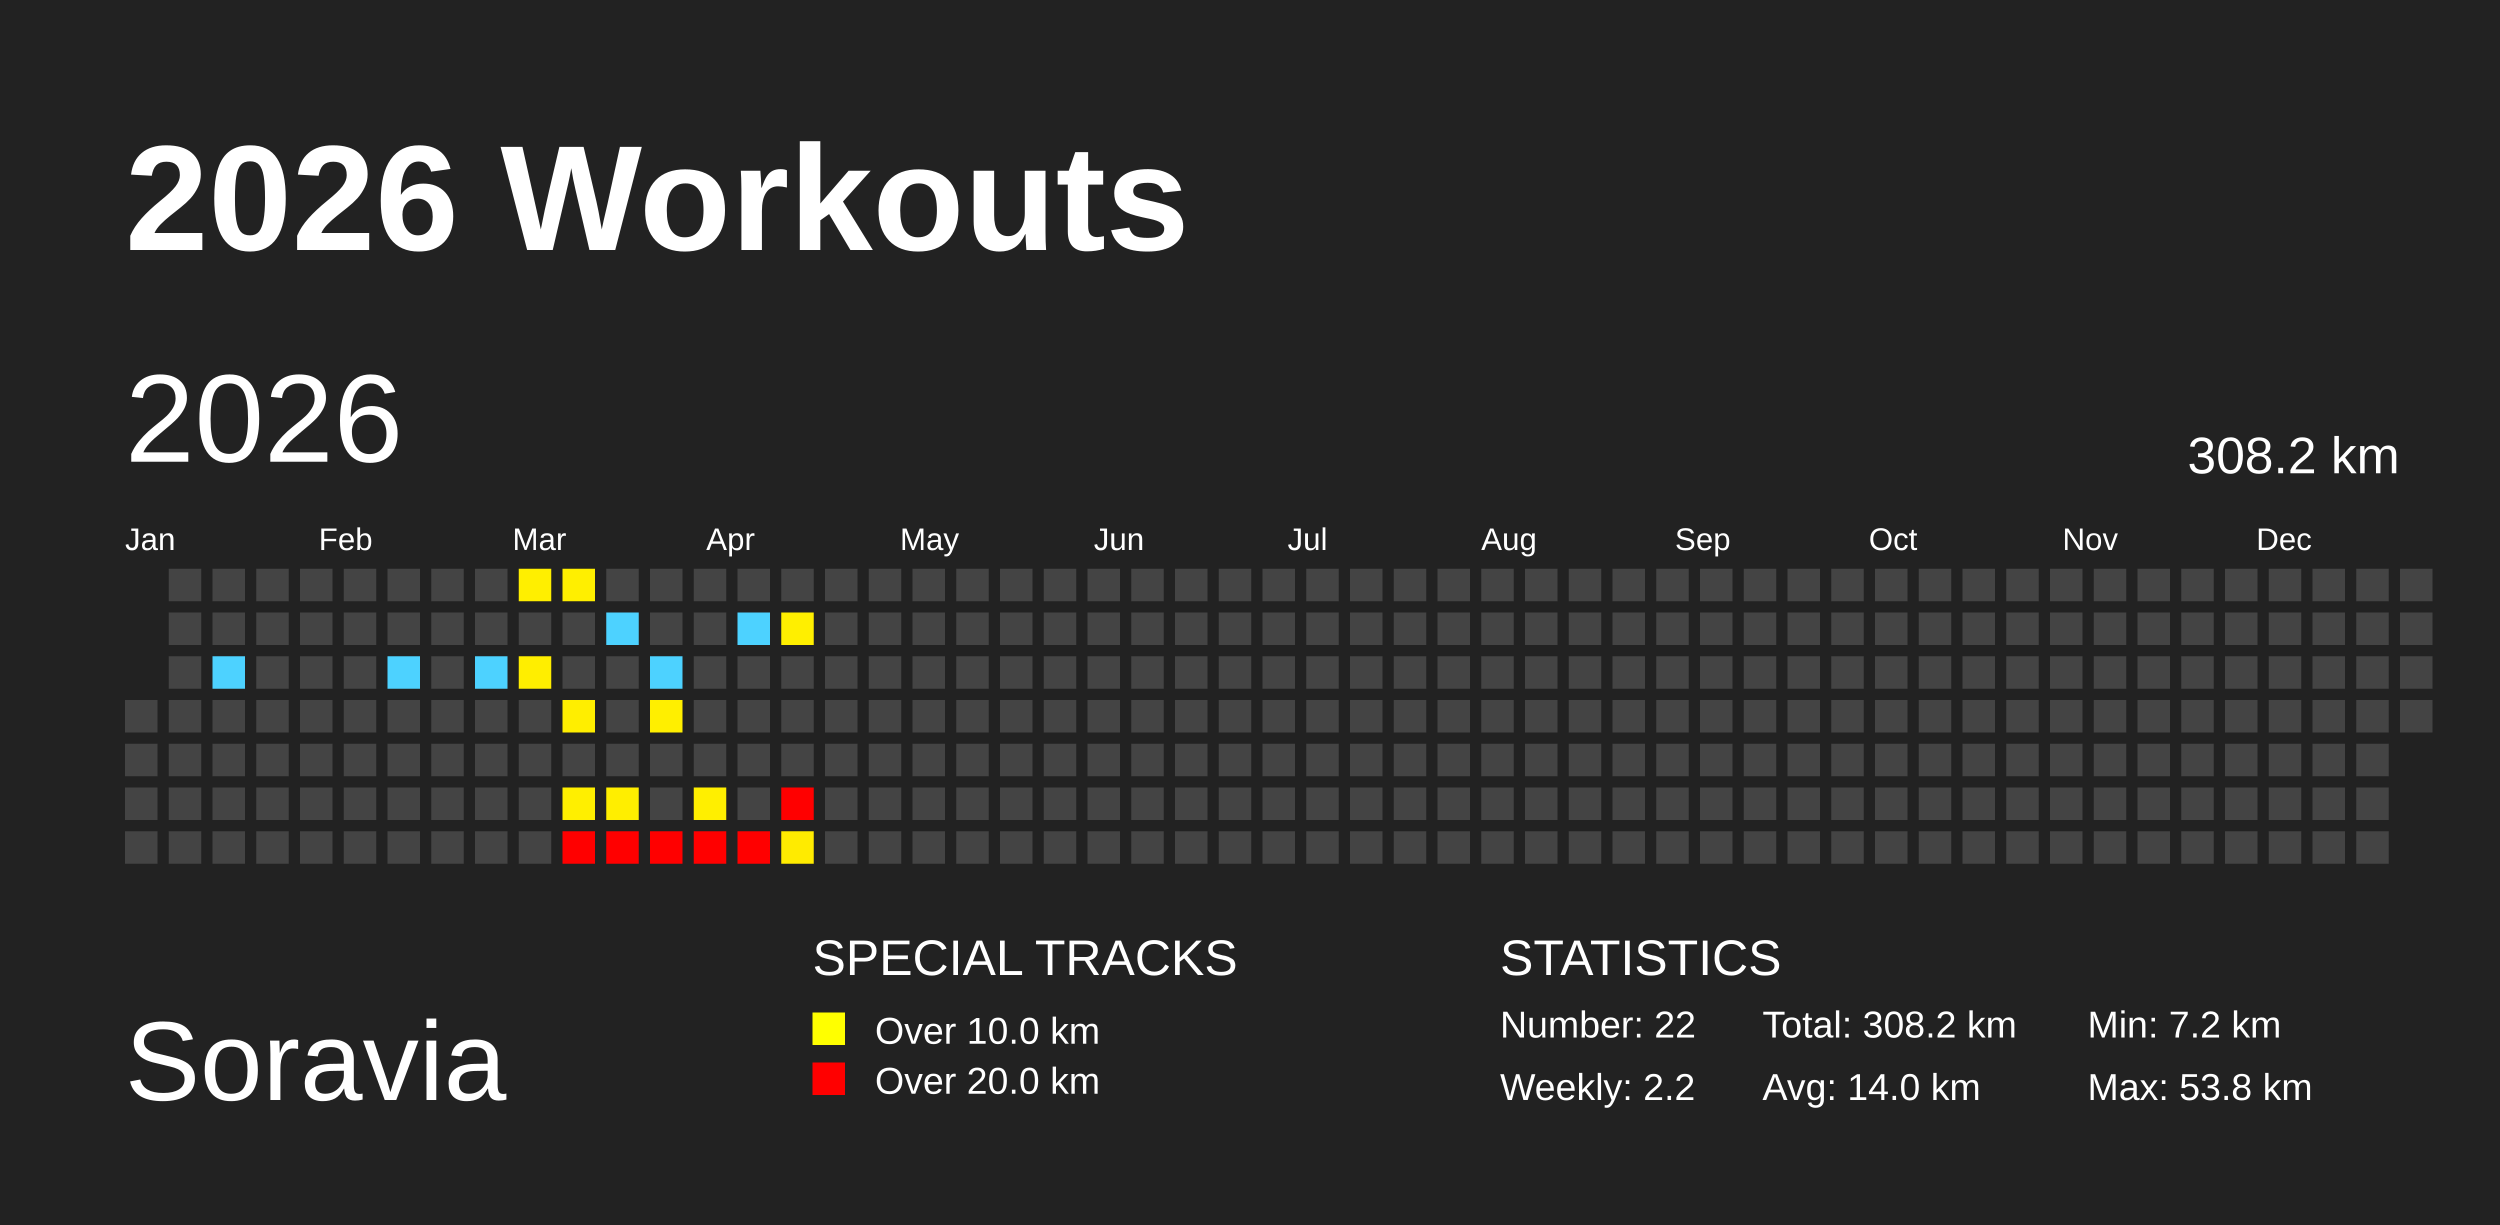
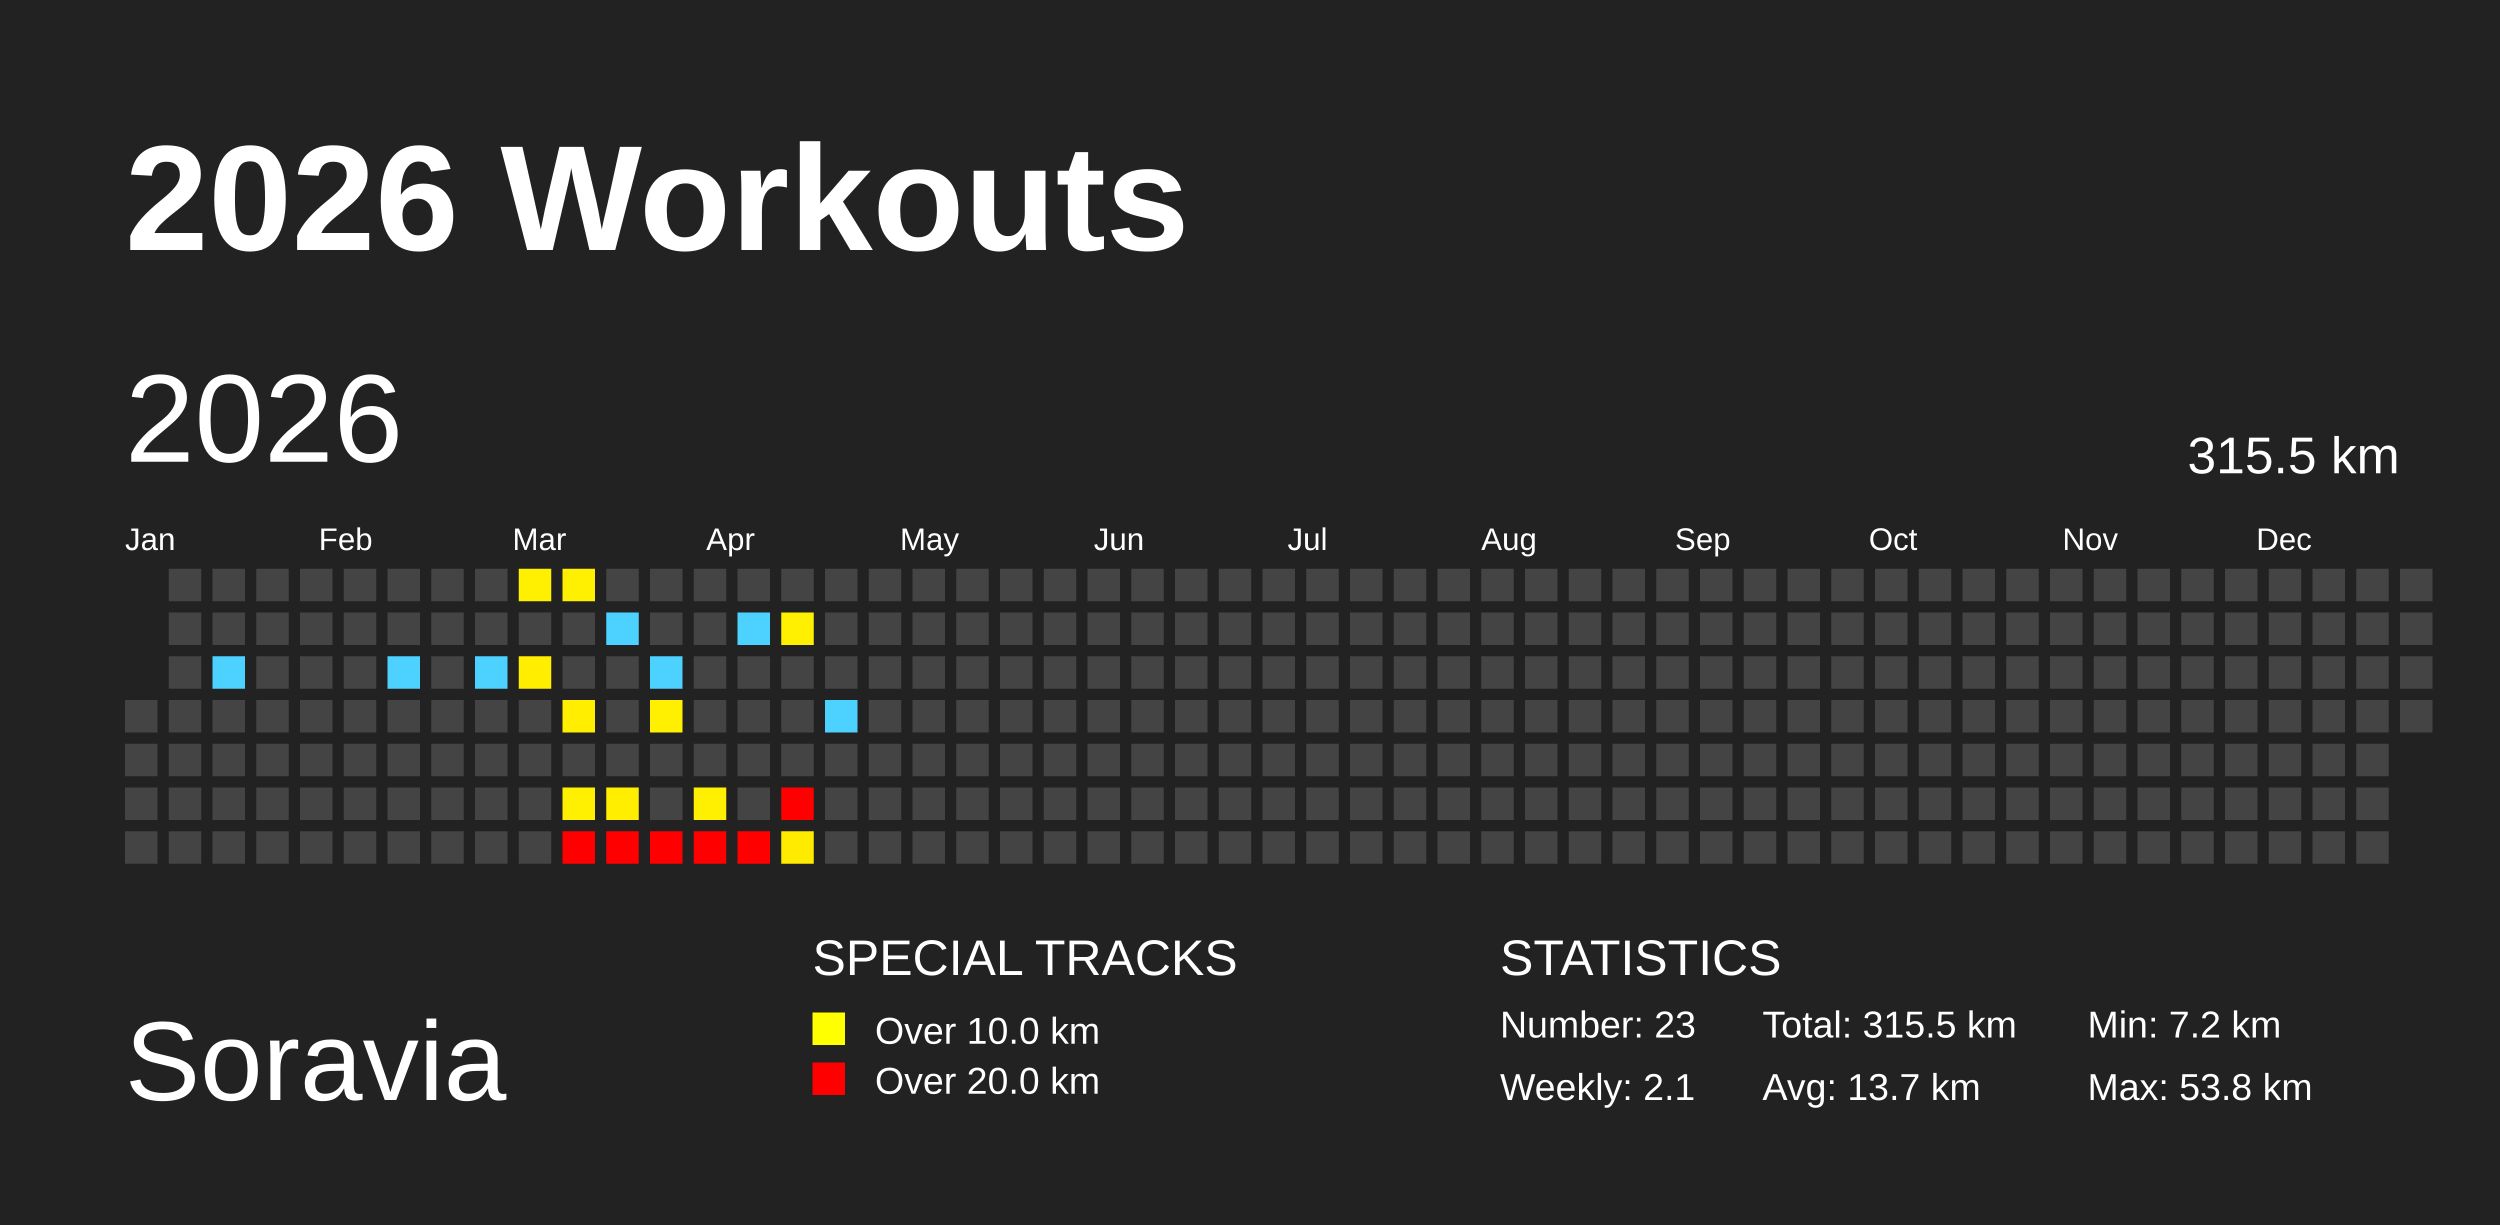
<svg xmlns="http://www.w3.org/2000/svg" baseProfile="full" height="98mm" version="1.1" viewBox="0,0,200,98" width="200mm">
  <defs />
  <rect fill="#222222" height="98" width="200" x="0" y="0" />
  <text fill="#FFFFFF" style="font-size:12px; font-family:Arial; font-weight:bold;" x="10" y="20">2026 Workouts</text>
  <text fill="#FFFFFF" style="font-size:9px; font-family:Arial" x="10" y="88">Soravia</text>
  <text fill="#FFFFFF" style="font-size:4px; font-family:Arial" x="65" y="78">SPECIAL TRACKS</text>
  <rect fill="yellow" height="2.6" width="2.6" x="65" y="81" />
  <text fill="#FFFFFF" style="font-size:3px; font-family:Arial" x="70" y="83.5">Over 10.0 km</text>
  <rect fill="red" height="2.6" width="2.6" x="65" y="85" />
  <text fill="#FFFFFF" style="font-size:3px; font-family:Arial" x="70" y="87.5">Over 20.0 km</text>
  <text fill="#FFFFFF" style="font-size:4px; font-family:Arial" x="120" y="78">STATISTICS</text>
-   <text fill="#FFFFFF" style="font-size:3px; font-family:Arial" x="120" y="83">Number: 22</text>
-   <text fill="#FFFFFF" style="font-size:3px; font-family:Arial" x="120" y="88">Weekly: 2.2</text>
-   <text fill="#FFFFFF" style="font-size:3px; font-family:Arial" x="141" y="83">Total: 308.2 km</text>
-   <text fill="#FFFFFF" style="font-size:3px; font-family:Arial" x="141" y="88">Avg: 14.0 km</text>
+   <text fill="#FFFFFF" style="font-size:3px; font-family:Arial" x="120" y="83">Number: 23</text>
+   <text fill="#FFFFFF" style="font-size:3px; font-family:Arial" x="120" y="88">Weekly: 2.1</text>
+   <text fill="#FFFFFF" style="font-size:3px; font-family:Arial" x="141" y="83">Total: 315.5 km</text>
+   <text fill="#FFFFFF" style="font-size:3px; font-family:Arial" x="141" y="88">Avg: 13.7 km</text>
  <text fill="#FFFFFF" style="font-size:3px; font-family:Arial" x="167" y="83">Min: 7.2 km</text>
  <text fill="#FFFFFF" style="font-size:3px; font-family:Arial" x="167" y="88">Max: 53.8 km</text>
  <text dominant-baseline="hanging" fill="#FFFFFF" style="font-size:10.0px; font-family:Arial;" x="10" y="30">2026</text>
-   <text dominant-baseline="hanging" fill="#FFFFFF" style="font-size:4.125px; font-family:Arial;" x="175" y="35">308.2 km</text>
+   <text dominant-baseline="hanging" fill="#FFFFFF" style="font-size:4.125px; font-family:Arial;" x="175" y="35">315.5 km</text>
  <text fill="#FFFFFF" style="font-size:2.5px; font-family:Arial" x="10.0" y="44">Jan</text>
  <text fill="#FFFFFF" style="font-size:2.5px; font-family:Arial" x="25.5" y="44">Feb</text>
  <text fill="#FFFFFF" style="font-size:2.5px; font-family:Arial" x="41.0" y="44">Mar</text>
  <text fill="#FFFFFF" style="font-size:2.5px; font-family:Arial" x="56.5" y="44">Apr</text>
  <text fill="#FFFFFF" style="font-size:2.5px; font-family:Arial" x="72.0" y="44">May</text>
  <text fill="#FFFFFF" style="font-size:2.5px; font-family:Arial" x="87.5" y="44">Jun</text>
  <text fill="#FFFFFF" style="font-size:2.5px; font-family:Arial" x="103.0" y="44">Jul</text>
  <text fill="#FFFFFF" style="font-size:2.5px; font-family:Arial" x="118.5" y="44">Aug</text>
  <text fill="#FFFFFF" style="font-size:2.5px; font-family:Arial" x="134.0" y="44">Sep</text>
  <text fill="#FFFFFF" style="font-size:2.5px; font-family:Arial" x="149.5" y="44">Oct</text>
  <text fill="#FFFFFF" style="font-size:2.5px; font-family:Arial" x="165.0" y="44">Nov</text>
  <text fill="#FFFFFF" style="font-size:2.5px; font-family:Arial" x="180.5" y="44">Dec</text>
  <rect fill="#444444" height="2.6" width="2.6" x="10.0" y="56.0" />
  <rect fill="#444444" height="2.6" width="2.6" x="10.0" y="59.5" />
  <rect fill="#444444" height="2.6" width="2.6" x="10.0" y="63.0" />
  <rect fill="#444444" height="2.6" width="2.6" x="10.0" y="66.5" />
  <rect fill="#444444" height="2.6" width="2.6" x="13.5" y="45.5" />
  <rect fill="#444444" height="2.6" width="2.6" x="13.5" y="49.0" />
  <rect fill="#444444" height="2.6" width="2.6" x="13.5" y="52.5" />
  <rect fill="#444444" height="2.6" width="2.6" x="13.5" y="56.0" />
  <rect fill="#444444" height="2.6" width="2.6" x="13.5" y="59.5" />
  <rect fill="#444444" height="2.6" width="2.6" x="13.5" y="63.0" />
  <rect fill="#444444" height="2.6" width="2.6" x="13.5" y="66.5" />
  <rect fill="#444444" height="2.6" width="2.6" x="17.0" y="45.5" />
  <rect fill="#444444" height="2.6" width="2.6" x="17.0" y="49.0" />
  <rect fill="#4dd2ff" height="2.6" width="2.6" x="17.0" y="52.5" />
  <rect fill="#444444" height="2.6" width="2.6" x="17.0" y="56.0" />
  <rect fill="#444444" height="2.6" width="2.6" x="17.0" y="59.5" />
  <rect fill="#444444" height="2.6" width="2.6" x="17.0" y="63.0" />
  <rect fill="#444444" height="2.6" width="2.6" x="17.0" y="66.5" />
  <rect fill="#444444" height="2.6" width="2.6" x="20.5" y="45.5" />
  <rect fill="#444444" height="2.6" width="2.6" x="20.5" y="49.0" />
  <rect fill="#444444" height="2.6" width="2.6" x="20.5" y="52.5" />
  <rect fill="#444444" height="2.6" width="2.6" x="20.5" y="56.0" />
  <rect fill="#444444" height="2.6" width="2.6" x="20.5" y="59.5" />
  <rect fill="#444444" height="2.6" width="2.6" x="20.5" y="63.0" />
  <rect fill="#444444" height="2.6" width="2.6" x="20.5" y="66.5" />
  <rect fill="#444444" height="2.6" width="2.6" x="24.0" y="45.5" />
  <rect fill="#444444" height="2.6" width="2.6" x="24.0" y="49.0" />
  <rect fill="#444444" height="2.6" width="2.6" x="24.0" y="52.5" />
  <rect fill="#444444" height="2.6" width="2.6" x="24.0" y="56.0" />
  <rect fill="#444444" height="2.6" width="2.6" x="24.0" y="59.5" />
  <rect fill="#444444" height="2.6" width="2.6" x="24.0" y="63.0" />
  <rect fill="#444444" height="2.6" width="2.6" x="24.0" y="66.5" />
  <rect fill="#444444" height="2.6" width="2.6" x="27.5" y="45.5" />
  <rect fill="#444444" height="2.6" width="2.6" x="27.5" y="49.0" />
  <rect fill="#444444" height="2.6" width="2.6" x="27.5" y="52.5" />
  <rect fill="#444444" height="2.6" width="2.6" x="27.5" y="56.0" />
  <rect fill="#444444" height="2.6" width="2.6" x="27.5" y="59.5" />
  <rect fill="#444444" height="2.6" width="2.6" x="27.5" y="63.0" />
  <rect fill="#444444" height="2.6" width="2.6" x="27.5" y="66.5" />
  <rect fill="#444444" height="2.6" width="2.6" x="31.0" y="45.5" />
  <rect fill="#444444" height="2.6" width="2.6" x="31.0" y="49.0" />
  <rect fill="#4dd2ff" height="2.6" width="2.6" x="31.0" y="52.5" />
  <rect fill="#444444" height="2.6" width="2.6" x="31.0" y="56.0" />
  <rect fill="#444444" height="2.6" width="2.6" x="31.0" y="59.5" />
  <rect fill="#444444" height="2.6" width="2.6" x="31.0" y="63.0" />
  <rect fill="#444444" height="2.6" width="2.6" x="31.0" y="66.5" />
  <rect fill="#444444" height="2.6" width="2.6" x="34.5" y="45.5" />
  <rect fill="#444444" height="2.6" width="2.6" x="34.5" y="49.0" />
  <rect fill="#444444" height="2.6" width="2.6" x="34.5" y="52.5" />
  <rect fill="#444444" height="2.6" width="2.6" x="34.5" y="56.0" />
  <rect fill="#444444" height="2.6" width="2.6" x="34.5" y="59.5" />
  <rect fill="#444444" height="2.6" width="2.6" x="34.5" y="63.0" />
  <rect fill="#444444" height="2.6" width="2.6" x="34.5" y="66.5" />
  <rect fill="#444444" height="2.6" width="2.6" x="38.0" y="45.5" />
  <rect fill="#444444" height="2.6" width="2.6" x="38.0" y="49.0" />
  <rect fill="#4dd2ff" height="2.6" width="2.6" x="38.0" y="52.5" />
  <rect fill="#444444" height="2.6" width="2.6" x="38.0" y="56.0" />
  <rect fill="#444444" height="2.6" width="2.6" x="38.0" y="59.5" />
  <rect fill="#444444" height="2.6" width="2.6" x="38.0" y="63.0" />
  <rect fill="#444444" height="2.6" width="2.6" x="38.0" y="66.5" />
  <rect fill="#ffef00" height="2.6" width="2.6" x="41.5" y="45.5" />
  <rect fill="#444444" height="2.6" width="2.6" x="41.5" y="49.0" />
  <rect fill="#ffee00" height="2.6" width="2.6" x="41.5" y="52.5" />
  <rect fill="#444444" height="2.6" width="2.6" x="41.5" y="56.0" />
  <rect fill="#444444" height="2.6" width="2.6" x="41.5" y="59.5" />
  <rect fill="#444444" height="2.6" width="2.6" x="41.5" y="63.0" />
  <rect fill="#444444" height="2.6" width="2.6" x="41.5" y="66.5" />
  <rect fill="#ffef00" height="2.6" width="2.6" x="45.0" y="45.5" />
  <rect fill="#444444" height="2.6" width="2.6" x="45.0" y="49.0" />
  <rect fill="#444444" height="2.6" width="2.6" x="45.0" y="52.5" />
  <rect fill="#ffee00" height="2.6" width="2.6" x="45.0" y="56.0" />
  <rect fill="#444444" height="2.6" width="2.6" x="45.0" y="59.5" />
  <rect fill="#ffef00" height="2.6" width="2.6" x="45.0" y="63.0" />
  <rect fill="red" height="2.6" width="2.6" x="45.0" y="66.5" />
  <rect fill="#444444" height="2.6" width="2.6" x="48.5" y="45.5" />
  <rect fill="#4dd2ff" height="2.6" width="2.6" x="48.5" y="49.0" />
  <rect fill="#444444" height="2.6" width="2.6" x="48.5" y="52.5" />
  <rect fill="#444444" height="2.6" width="2.6" x="48.5" y="56.0" />
  <rect fill="#444444" height="2.6" width="2.6" x="48.5" y="59.5" />
  <rect fill="#ffee00" height="2.6" width="2.6" x="48.5" y="63.0" />
  <rect fill="red" height="2.6" width="2.6" x="48.5" y="66.5" />
  <rect fill="#444444" height="2.6" width="2.6" x="52.0" y="45.5" />
  <rect fill="#444444" height="2.6" width="2.6" x="52.0" y="49.0" />
  <rect fill="#4dd2ff" height="2.6" width="2.6" x="52.0" y="52.5" />
  <rect fill="#ffef00" height="2.6" width="2.6" x="52.0" y="56.0" />
  <rect fill="#444444" height="2.6" width="2.6" x="52.0" y="59.5" />
  <rect fill="#444444" height="2.6" width="2.6" x="52.0" y="63.0" />
  <rect fill="red" height="2.6" width="2.6" x="52.0" y="66.5" />
  <rect fill="#444444" height="2.6" width="2.6" x="55.5" y="45.5" />
  <rect fill="#444444" height="2.6" width="2.6" x="55.5" y="49.0" />
  <rect fill="#444444" height="2.6" width="2.6" x="55.5" y="52.5" />
  <rect fill="#444444" height="2.6" width="2.6" x="55.5" y="56.0" />
  <rect fill="#444444" height="2.6" width="2.6" x="55.5" y="59.5" />
  <rect fill="#ffef00" height="2.6" width="2.6" x="55.5" y="63.0" />
  <rect fill="red" height="2.6" width="2.6" x="55.5" y="66.5" />
  <rect fill="#444444" height="2.6" width="2.6" x="59.0" y="45.5" />
  <rect fill="#4dd2ff" height="2.6" width="2.6" x="59.0" y="49.0" />
  <rect fill="#444444" height="2.6" width="2.6" x="59.0" y="52.5" />
  <rect fill="#444444" height="2.6" width="2.6" x="59.0" y="56.0" />
  <rect fill="#444444" height="2.6" width="2.6" x="59.0" y="59.5" />
  <rect fill="#444444" height="2.6" width="2.6" x="59.0" y="63.0" />
  <rect fill="red" height="2.6" width="2.6" x="59.0" y="66.5" />
  <rect fill="#444444" height="2.6" width="2.6" x="62.5" y="45.5" />
  <rect fill="#ffef00" height="2.6" width="2.6" x="62.5" y="49.0" />
  <rect fill="#444444" height="2.6" width="2.6" x="62.5" y="52.5" />
  <rect fill="#444444" height="2.6" width="2.6" x="62.5" y="56.0" />
  <rect fill="#444444" height="2.6" width="2.6" x="62.5" y="59.5" />
  <rect fill="red" height="2.6" width="2.6" x="62.5" y="63.0" />
  <rect fill="#ffeb00" height="2.6" width="2.6" x="62.5" y="66.5" />
  <rect fill="#444444" height="2.6" width="2.6" x="66.0" y="45.5" />
  <rect fill="#444444" height="2.6" width="2.6" x="66.0" y="49.0" />
  <rect fill="#444444" height="2.6" width="2.6" x="66.0" y="52.5" />
-   <rect fill="#444444" height="2.6" width="2.6" x="66.0" y="56.0" />
+   <rect fill="#4dd2ff" height="2.6" width="2.6" x="66.0" y="56.0" />
  <rect fill="#444444" height="2.6" width="2.6" x="66.0" y="59.5" />
  <rect fill="#444444" height="2.6" width="2.6" x="66.0" y="63.0" />
  <rect fill="#444444" height="2.6" width="2.6" x="66.0" y="66.5" />
  <rect fill="#444444" height="2.6" width="2.6" x="69.5" y="45.5" />
  <rect fill="#444444" height="2.6" width="2.6" x="69.5" y="49.0" />
  <rect fill="#444444" height="2.6" width="2.6" x="69.5" y="52.5" />
  <rect fill="#444444" height="2.6" width="2.6" x="69.5" y="56.0" />
  <rect fill="#444444" height="2.6" width="2.6" x="69.5" y="59.5" />
  <rect fill="#444444" height="2.6" width="2.6" x="69.5" y="63.0" />
  <rect fill="#444444" height="2.6" width="2.6" x="69.5" y="66.5" />
  <rect fill="#444444" height="2.6" width="2.6" x="73.0" y="45.5" />
  <rect fill="#444444" height="2.6" width="2.6" x="73.0" y="49.0" />
  <rect fill="#444444" height="2.6" width="2.6" x="73.0" y="52.5" />
  <rect fill="#444444" height="2.6" width="2.6" x="73.0" y="56.0" />
  <rect fill="#444444" height="2.6" width="2.6" x="73.0" y="59.5" />
  <rect fill="#444444" height="2.6" width="2.6" x="73.0" y="63.0" />
  <rect fill="#444444" height="2.6" width="2.6" x="73.0" y="66.5" />
  <rect fill="#444444" height="2.6" width="2.6" x="76.5" y="45.5" />
  <rect fill="#444444" height="2.6" width="2.6" x="76.5" y="49.0" />
  <rect fill="#444444" height="2.6" width="2.6" x="76.5" y="52.5" />
  <rect fill="#444444" height="2.6" width="2.6" x="76.5" y="56.0" />
  <rect fill="#444444" height="2.6" width="2.6" x="76.5" y="59.5" />
  <rect fill="#444444" height="2.6" width="2.6" x="76.5" y="63.0" />
  <rect fill="#444444" height="2.6" width="2.6" x="76.5" y="66.5" />
  <rect fill="#444444" height="2.6" width="2.6" x="80.0" y="45.5" />
  <rect fill="#444444" height="2.6" width="2.6" x="80.0" y="49.0" />
  <rect fill="#444444" height="2.6" width="2.6" x="80.0" y="52.5" />
  <rect fill="#444444" height="2.6" width="2.6" x="80.0" y="56.0" />
  <rect fill="#444444" height="2.6" width="2.6" x="80.0" y="59.5" />
  <rect fill="#444444" height="2.6" width="2.6" x="80.0" y="63.0" />
  <rect fill="#444444" height="2.6" width="2.6" x="80.0" y="66.5" />
  <rect fill="#444444" height="2.6" width="2.6" x="83.5" y="45.5" />
  <rect fill="#444444" height="2.6" width="2.6" x="83.5" y="49.0" />
  <rect fill="#444444" height="2.6" width="2.6" x="83.5" y="52.5" />
  <rect fill="#444444" height="2.6" width="2.6" x="83.5" y="56.0" />
  <rect fill="#444444" height="2.6" width="2.6" x="83.5" y="59.5" />
  <rect fill="#444444" height="2.6" width="2.6" x="83.5" y="63.0" />
  <rect fill="#444444" height="2.6" width="2.6" x="83.5" y="66.5" />
  <rect fill="#444444" height="2.6" width="2.6" x="87.0" y="45.5" />
  <rect fill="#444444" height="2.6" width="2.6" x="87.0" y="49.0" />
  <rect fill="#444444" height="2.6" width="2.6" x="87.0" y="52.5" />
  <rect fill="#444444" height="2.6" width="2.6" x="87.0" y="56.0" />
  <rect fill="#444444" height="2.6" width="2.6" x="87.0" y="59.5" />
  <rect fill="#444444" height="2.6" width="2.6" x="87.0" y="63.0" />
  <rect fill="#444444" height="2.6" width="2.6" x="87.0" y="66.5" />
  <rect fill="#444444" height="2.6" width="2.6" x="90.5" y="45.5" />
  <rect fill="#444444" height="2.6" width="2.6" x="90.5" y="49.0" />
  <rect fill="#444444" height="2.6" width="2.6" x="90.5" y="52.5" />
  <rect fill="#444444" height="2.6" width="2.6" x="90.5" y="56.0" />
  <rect fill="#444444" height="2.6" width="2.6" x="90.5" y="59.5" />
  <rect fill="#444444" height="2.6" width="2.6" x="90.5" y="63.0" />
  <rect fill="#444444" height="2.6" width="2.6" x="90.5" y="66.5" />
  <rect fill="#444444" height="2.6" width="2.6" x="94.0" y="45.5" />
  <rect fill="#444444" height="2.6" width="2.6" x="94.0" y="49.0" />
  <rect fill="#444444" height="2.6" width="2.6" x="94.0" y="52.5" />
  <rect fill="#444444" height="2.6" width="2.6" x="94.0" y="56.0" />
  <rect fill="#444444" height="2.6" width="2.6" x="94.0" y="59.5" />
  <rect fill="#444444" height="2.6" width="2.6" x="94.0" y="63.0" />
  <rect fill="#444444" height="2.6" width="2.6" x="94.0" y="66.5" />
  <rect fill="#444444" height="2.6" width="2.6" x="97.5" y="45.5" />
  <rect fill="#444444" height="2.6" width="2.6" x="97.5" y="49.0" />
  <rect fill="#444444" height="2.6" width="2.6" x="97.5" y="52.5" />
  <rect fill="#444444" height="2.6" width="2.6" x="97.5" y="56.0" />
  <rect fill="#444444" height="2.6" width="2.6" x="97.5" y="59.5" />
  <rect fill="#444444" height="2.6" width="2.6" x="97.5" y="63.0" />
  <rect fill="#444444" height="2.6" width="2.6" x="97.5" y="66.5" />
  <rect fill="#444444" height="2.6" width="2.6" x="101.0" y="45.5" />
  <rect fill="#444444" height="2.6" width="2.6" x="101.0" y="49.0" />
  <rect fill="#444444" height="2.6" width="2.6" x="101.0" y="52.5" />
  <rect fill="#444444" height="2.6" width="2.6" x="101.0" y="56.0" />
  <rect fill="#444444" height="2.6" width="2.6" x="101.0" y="59.5" />
  <rect fill="#444444" height="2.6" width="2.6" x="101.0" y="63.0" />
  <rect fill="#444444" height="2.6" width="2.6" x="101.0" y="66.5" />
  <rect fill="#444444" height="2.6" width="2.6" x="104.5" y="45.5" />
  <rect fill="#444444" height="2.6" width="2.6" x="104.5" y="49.0" />
  <rect fill="#444444" height="2.6" width="2.6" x="104.5" y="52.5" />
  <rect fill="#444444" height="2.6" width="2.6" x="104.5" y="56.0" />
  <rect fill="#444444" height="2.6" width="2.6" x="104.5" y="59.5" />
  <rect fill="#444444" height="2.6" width="2.6" x="104.5" y="63.0" />
  <rect fill="#444444" height="2.6" width="2.6" x="104.5" y="66.5" />
  <rect fill="#444444" height="2.6" width="2.6" x="108.0" y="45.5" />
  <rect fill="#444444" height="2.6" width="2.6" x="108.0" y="49.0" />
  <rect fill="#444444" height="2.6" width="2.6" x="108.0" y="52.5" />
  <rect fill="#444444" height="2.6" width="2.6" x="108.0" y="56.0" />
  <rect fill="#444444" height="2.6" width="2.6" x="108.0" y="59.5" />
  <rect fill="#444444" height="2.6" width="2.6" x="108.0" y="63.0" />
  <rect fill="#444444" height="2.6" width="2.6" x="108.0" y="66.5" />
  <rect fill="#444444" height="2.6" width="2.6" x="111.5" y="45.5" />
  <rect fill="#444444" height="2.6" width="2.6" x="111.5" y="49.0" />
  <rect fill="#444444" height="2.6" width="2.6" x="111.5" y="52.5" />
  <rect fill="#444444" height="2.6" width="2.6" x="111.5" y="56.0" />
  <rect fill="#444444" height="2.6" width="2.6" x="111.5" y="59.5" />
  <rect fill="#444444" height="2.6" width="2.6" x="111.5" y="63.0" />
  <rect fill="#444444" height="2.6" width="2.6" x="111.5" y="66.5" />
  <rect fill="#444444" height="2.6" width="2.6" x="115.0" y="45.5" />
  <rect fill="#444444" height="2.6" width="2.6" x="115.0" y="49.0" />
  <rect fill="#444444" height="2.6" width="2.6" x="115.0" y="52.5" />
  <rect fill="#444444" height="2.6" width="2.6" x="115.0" y="56.0" />
  <rect fill="#444444" height="2.6" width="2.6" x="115.0" y="59.5" />
  <rect fill="#444444" height="2.6" width="2.6" x="115.0" y="63.0" />
  <rect fill="#444444" height="2.6" width="2.6" x="115.0" y="66.5" />
  <rect fill="#444444" height="2.6" width="2.6" x="118.5" y="45.5" />
  <rect fill="#444444" height="2.6" width="2.6" x="118.5" y="49.0" />
  <rect fill="#444444" height="2.6" width="2.6" x="118.5" y="52.5" />
  <rect fill="#444444" height="2.6" width="2.6" x="118.5" y="56.0" />
  <rect fill="#444444" height="2.6" width="2.6" x="118.5" y="59.5" />
  <rect fill="#444444" height="2.6" width="2.6" x="118.5" y="63.0" />
  <rect fill="#444444" height="2.6" width="2.6" x="118.5" y="66.5" />
  <rect fill="#444444" height="2.6" width="2.6" x="122.0" y="45.5" />
  <rect fill="#444444" height="2.6" width="2.6" x="122.0" y="49.0" />
  <rect fill="#444444" height="2.6" width="2.6" x="122.0" y="52.5" />
  <rect fill="#444444" height="2.6" width="2.6" x="122.0" y="56.0" />
  <rect fill="#444444" height="2.6" width="2.6" x="122.0" y="59.5" />
  <rect fill="#444444" height="2.6" width="2.6" x="122.0" y="63.0" />
  <rect fill="#444444" height="2.6" width="2.6" x="122.0" y="66.5" />
  <rect fill="#444444" height="2.6" width="2.6" x="125.5" y="45.5" />
  <rect fill="#444444" height="2.6" width="2.6" x="125.5" y="49.0" />
  <rect fill="#444444" height="2.6" width="2.6" x="125.5" y="52.5" />
  <rect fill="#444444" height="2.6" width="2.6" x="125.5" y="56.0" />
  <rect fill="#444444" height="2.6" width="2.6" x="125.5" y="59.5" />
  <rect fill="#444444" height="2.6" width="2.6" x="125.5" y="63.0" />
  <rect fill="#444444" height="2.6" width="2.6" x="125.5" y="66.5" />
  <rect fill="#444444" height="2.6" width="2.6" x="129.0" y="45.5" />
  <rect fill="#444444" height="2.6" width="2.6" x="129.0" y="49.0" />
  <rect fill="#444444" height="2.6" width="2.6" x="129.0" y="52.5" />
  <rect fill="#444444" height="2.6" width="2.6" x="129.0" y="56.0" />
  <rect fill="#444444" height="2.6" width="2.6" x="129.0" y="59.5" />
  <rect fill="#444444" height="2.6" width="2.6" x="129.0" y="63.0" />
  <rect fill="#444444" height="2.6" width="2.6" x="129.0" y="66.5" />
  <rect fill="#444444" height="2.6" width="2.6" x="132.5" y="45.5" />
  <rect fill="#444444" height="2.6" width="2.6" x="132.5" y="49.0" />
  <rect fill="#444444" height="2.6" width="2.6" x="132.5" y="52.5" />
  <rect fill="#444444" height="2.6" width="2.6" x="132.5" y="56.0" />
  <rect fill="#444444" height="2.6" width="2.6" x="132.5" y="59.5" />
  <rect fill="#444444" height="2.6" width="2.6" x="132.5" y="63.0" />
  <rect fill="#444444" height="2.6" width="2.6" x="132.5" y="66.5" />
  <rect fill="#444444" height="2.6" width="2.6" x="136.0" y="45.5" />
  <rect fill="#444444" height="2.6" width="2.6" x="136.0" y="49.0" />
  <rect fill="#444444" height="2.6" width="2.6" x="136.0" y="52.5" />
  <rect fill="#444444" height="2.6" width="2.6" x="136.0" y="56.0" />
  <rect fill="#444444" height="2.6" width="2.6" x="136.0" y="59.5" />
  <rect fill="#444444" height="2.6" width="2.6" x="136.0" y="63.0" />
  <rect fill="#444444" height="2.6" width="2.6" x="136.0" y="66.5" />
  <rect fill="#444444" height="2.6" width="2.6" x="139.5" y="45.5" />
  <rect fill="#444444" height="2.6" width="2.6" x="139.5" y="49.0" />
  <rect fill="#444444" height="2.6" width="2.6" x="139.5" y="52.5" />
  <rect fill="#444444" height="2.6" width="2.6" x="139.5" y="56.0" />
  <rect fill="#444444" height="2.6" width="2.6" x="139.5" y="59.5" />
  <rect fill="#444444" height="2.6" width="2.6" x="139.5" y="63.0" />
  <rect fill="#444444" height="2.6" width="2.6" x="139.5" y="66.5" />
  <rect fill="#444444" height="2.6" width="2.6" x="143.0" y="45.5" />
  <rect fill="#444444" height="2.6" width="2.6" x="143.0" y="49.0" />
  <rect fill="#444444" height="2.6" width="2.6" x="143.0" y="52.5" />
  <rect fill="#444444" height="2.6" width="2.6" x="143.0" y="56.0" />
  <rect fill="#444444" height="2.6" width="2.6" x="143.0" y="59.5" />
  <rect fill="#444444" height="2.6" width="2.6" x="143.0" y="63.0" />
  <rect fill="#444444" height="2.6" width="2.6" x="143.0" y="66.5" />
  <rect fill="#444444" height="2.6" width="2.6" x="146.5" y="45.5" />
  <rect fill="#444444" height="2.6" width="2.6" x="146.5" y="49.0" />
  <rect fill="#444444" height="2.6" width="2.6" x="146.5" y="52.5" />
  <rect fill="#444444" height="2.6" width="2.6" x="146.5" y="56.0" />
  <rect fill="#444444" height="2.6" width="2.6" x="146.5" y="59.5" />
  <rect fill="#444444" height="2.6" width="2.6" x="146.5" y="63.0" />
  <rect fill="#444444" height="2.6" width="2.6" x="146.5" y="66.5" />
  <rect fill="#444444" height="2.6" width="2.6" x="150.0" y="45.5" />
  <rect fill="#444444" height="2.6" width="2.6" x="150.0" y="49.0" />
  <rect fill="#444444" height="2.6" width="2.6" x="150.0" y="52.5" />
  <rect fill="#444444" height="2.6" width="2.6" x="150.0" y="56.0" />
  <rect fill="#444444" height="2.6" width="2.6" x="150.0" y="59.5" />
  <rect fill="#444444" height="2.6" width="2.6" x="150.0" y="63.0" />
  <rect fill="#444444" height="2.6" width="2.6" x="150.0" y="66.5" />
  <rect fill="#444444" height="2.6" width="2.6" x="153.5" y="45.5" />
  <rect fill="#444444" height="2.6" width="2.6" x="153.5" y="49.0" />
  <rect fill="#444444" height="2.6" width="2.6" x="153.5" y="52.5" />
  <rect fill="#444444" height="2.6" width="2.6" x="153.5" y="56.0" />
  <rect fill="#444444" height="2.6" width="2.6" x="153.5" y="59.5" />
  <rect fill="#444444" height="2.6" width="2.6" x="153.5" y="63.0" />
  <rect fill="#444444" height="2.6" width="2.6" x="153.5" y="66.5" />
  <rect fill="#444444" height="2.6" width="2.6" x="157.0" y="45.5" />
  <rect fill="#444444" height="2.6" width="2.6" x="157.0" y="49.0" />
  <rect fill="#444444" height="2.6" width="2.6" x="157.0" y="52.5" />
  <rect fill="#444444" height="2.6" width="2.6" x="157.0" y="56.0" />
  <rect fill="#444444" height="2.6" width="2.6" x="157.0" y="59.5" />
  <rect fill="#444444" height="2.6" width="2.6" x="157.0" y="63.0" />
  <rect fill="#444444" height="2.6" width="2.6" x="157.0" y="66.5" />
  <rect fill="#444444" height="2.6" width="2.6" x="160.5" y="45.5" />
  <rect fill="#444444" height="2.6" width="2.6" x="160.5" y="49.0" />
  <rect fill="#444444" height="2.6" width="2.6" x="160.5" y="52.5" />
  <rect fill="#444444" height="2.6" width="2.6" x="160.5" y="56.0" />
  <rect fill="#444444" height="2.6" width="2.6" x="160.5" y="59.5" />
  <rect fill="#444444" height="2.6" width="2.6" x="160.5" y="63.0" />
  <rect fill="#444444" height="2.6" width="2.6" x="160.5" y="66.5" />
  <rect fill="#444444" height="2.6" width="2.6" x="164.0" y="45.5" />
  <rect fill="#444444" height="2.6" width="2.6" x="164.0" y="49.0" />
  <rect fill="#444444" height="2.6" width="2.6" x="164.0" y="52.5" />
  <rect fill="#444444" height="2.6" width="2.6" x="164.0" y="56.0" />
  <rect fill="#444444" height="2.6" width="2.6" x="164.0" y="59.5" />
  <rect fill="#444444" height="2.6" width="2.6" x="164.0" y="63.0" />
  <rect fill="#444444" height="2.6" width="2.6" x="164.0" y="66.5" />
  <rect fill="#444444" height="2.6" width="2.6" x="167.5" y="45.5" />
  <rect fill="#444444" height="2.6" width="2.6" x="167.5" y="49.0" />
  <rect fill="#444444" height="2.6" width="2.6" x="167.5" y="52.5" />
  <rect fill="#444444" height="2.6" width="2.6" x="167.5" y="56.0" />
  <rect fill="#444444" height="2.6" width="2.6" x="167.5" y="59.5" />
  <rect fill="#444444" height="2.6" width="2.6" x="167.5" y="63.0" />
  <rect fill="#444444" height="2.6" width="2.6" x="167.5" y="66.5" />
  <rect fill="#444444" height="2.6" width="2.6" x="171.0" y="45.5" />
  <rect fill="#444444" height="2.6" width="2.6" x="171.0" y="49.0" />
  <rect fill="#444444" height="2.6" width="2.6" x="171.0" y="52.5" />
  <rect fill="#444444" height="2.6" width="2.6" x="171.0" y="56.0" />
  <rect fill="#444444" height="2.6" width="2.6" x="171.0" y="59.5" />
  <rect fill="#444444" height="2.6" width="2.6" x="171.0" y="63.0" />
  <rect fill="#444444" height="2.6" width="2.6" x="171.0" y="66.5" />
  <rect fill="#444444" height="2.6" width="2.6" x="174.5" y="45.5" />
  <rect fill="#444444" height="2.6" width="2.6" x="174.5" y="49.0" />
  <rect fill="#444444" height="2.6" width="2.6" x="174.5" y="52.5" />
  <rect fill="#444444" height="2.6" width="2.6" x="174.5" y="56.0" />
  <rect fill="#444444" height="2.6" width="2.6" x="174.5" y="59.5" />
  <rect fill="#444444" height="2.6" width="2.6" x="174.5" y="63.0" />
  <rect fill="#444444" height="2.6" width="2.6" x="174.5" y="66.5" />
  <rect fill="#444444" height="2.6" width="2.6" x="178.0" y="45.5" />
  <rect fill="#444444" height="2.6" width="2.6" x="178.0" y="49.0" />
  <rect fill="#444444" height="2.6" width="2.6" x="178.0" y="52.5" />
  <rect fill="#444444" height="2.6" width="2.6" x="178.0" y="56.0" />
  <rect fill="#444444" height="2.6" width="2.6" x="178.0" y="59.5" />
  <rect fill="#444444" height="2.6" width="2.6" x="178.0" y="63.0" />
  <rect fill="#444444" height="2.6" width="2.6" x="178.0" y="66.5" />
  <rect fill="#444444" height="2.6" width="2.6" x="181.5" y="45.5" />
  <rect fill="#444444" height="2.6" width="2.6" x="181.5" y="49.0" />
  <rect fill="#444444" height="2.6" width="2.6" x="181.5" y="52.5" />
  <rect fill="#444444" height="2.6" width="2.6" x="181.5" y="56.0" />
  <rect fill="#444444" height="2.6" width="2.6" x="181.5" y="59.5" />
  <rect fill="#444444" height="2.6" width="2.6" x="181.5" y="63.0" />
  <rect fill="#444444" height="2.6" width="2.6" x="181.5" y="66.5" />
  <rect fill="#444444" height="2.6" width="2.6" x="185.0" y="45.5" />
  <rect fill="#444444" height="2.6" width="2.6" x="185.0" y="49.0" />
  <rect fill="#444444" height="2.6" width="2.6" x="185.0" y="52.5" />
  <rect fill="#444444" height="2.6" width="2.6" x="185.0" y="56.0" />
  <rect fill="#444444" height="2.6" width="2.6" x="185.0" y="59.5" />
  <rect fill="#444444" height="2.6" width="2.6" x="185.0" y="63.0" />
  <rect fill="#444444" height="2.6" width="2.6" x="185.0" y="66.5" />
  <rect fill="#444444" height="2.6" width="2.6" x="188.5" y="45.5" />
  <rect fill="#444444" height="2.6" width="2.6" x="188.5" y="49.0" />
  <rect fill="#444444" height="2.6" width="2.6" x="188.5" y="52.5" />
  <rect fill="#444444" height="2.6" width="2.6" x="188.5" y="56.0" />
  <rect fill="#444444" height="2.6" width="2.6" x="188.5" y="59.5" />
  <rect fill="#444444" height="2.6" width="2.6" x="188.5" y="63.0" />
  <rect fill="#444444" height="2.6" width="2.6" x="188.5" y="66.5" />
  <rect fill="#444444" height="2.6" width="2.6" x="192.0" y="45.5" />
  <rect fill="#444444" height="2.6" width="2.6" x="192.0" y="49.0" />
  <rect fill="#444444" height="2.6" width="2.6" x="192.0" y="52.5" />
  <rect fill="#444444" height="2.6" width="2.6" x="192.0" y="56.0" />
</svg>
